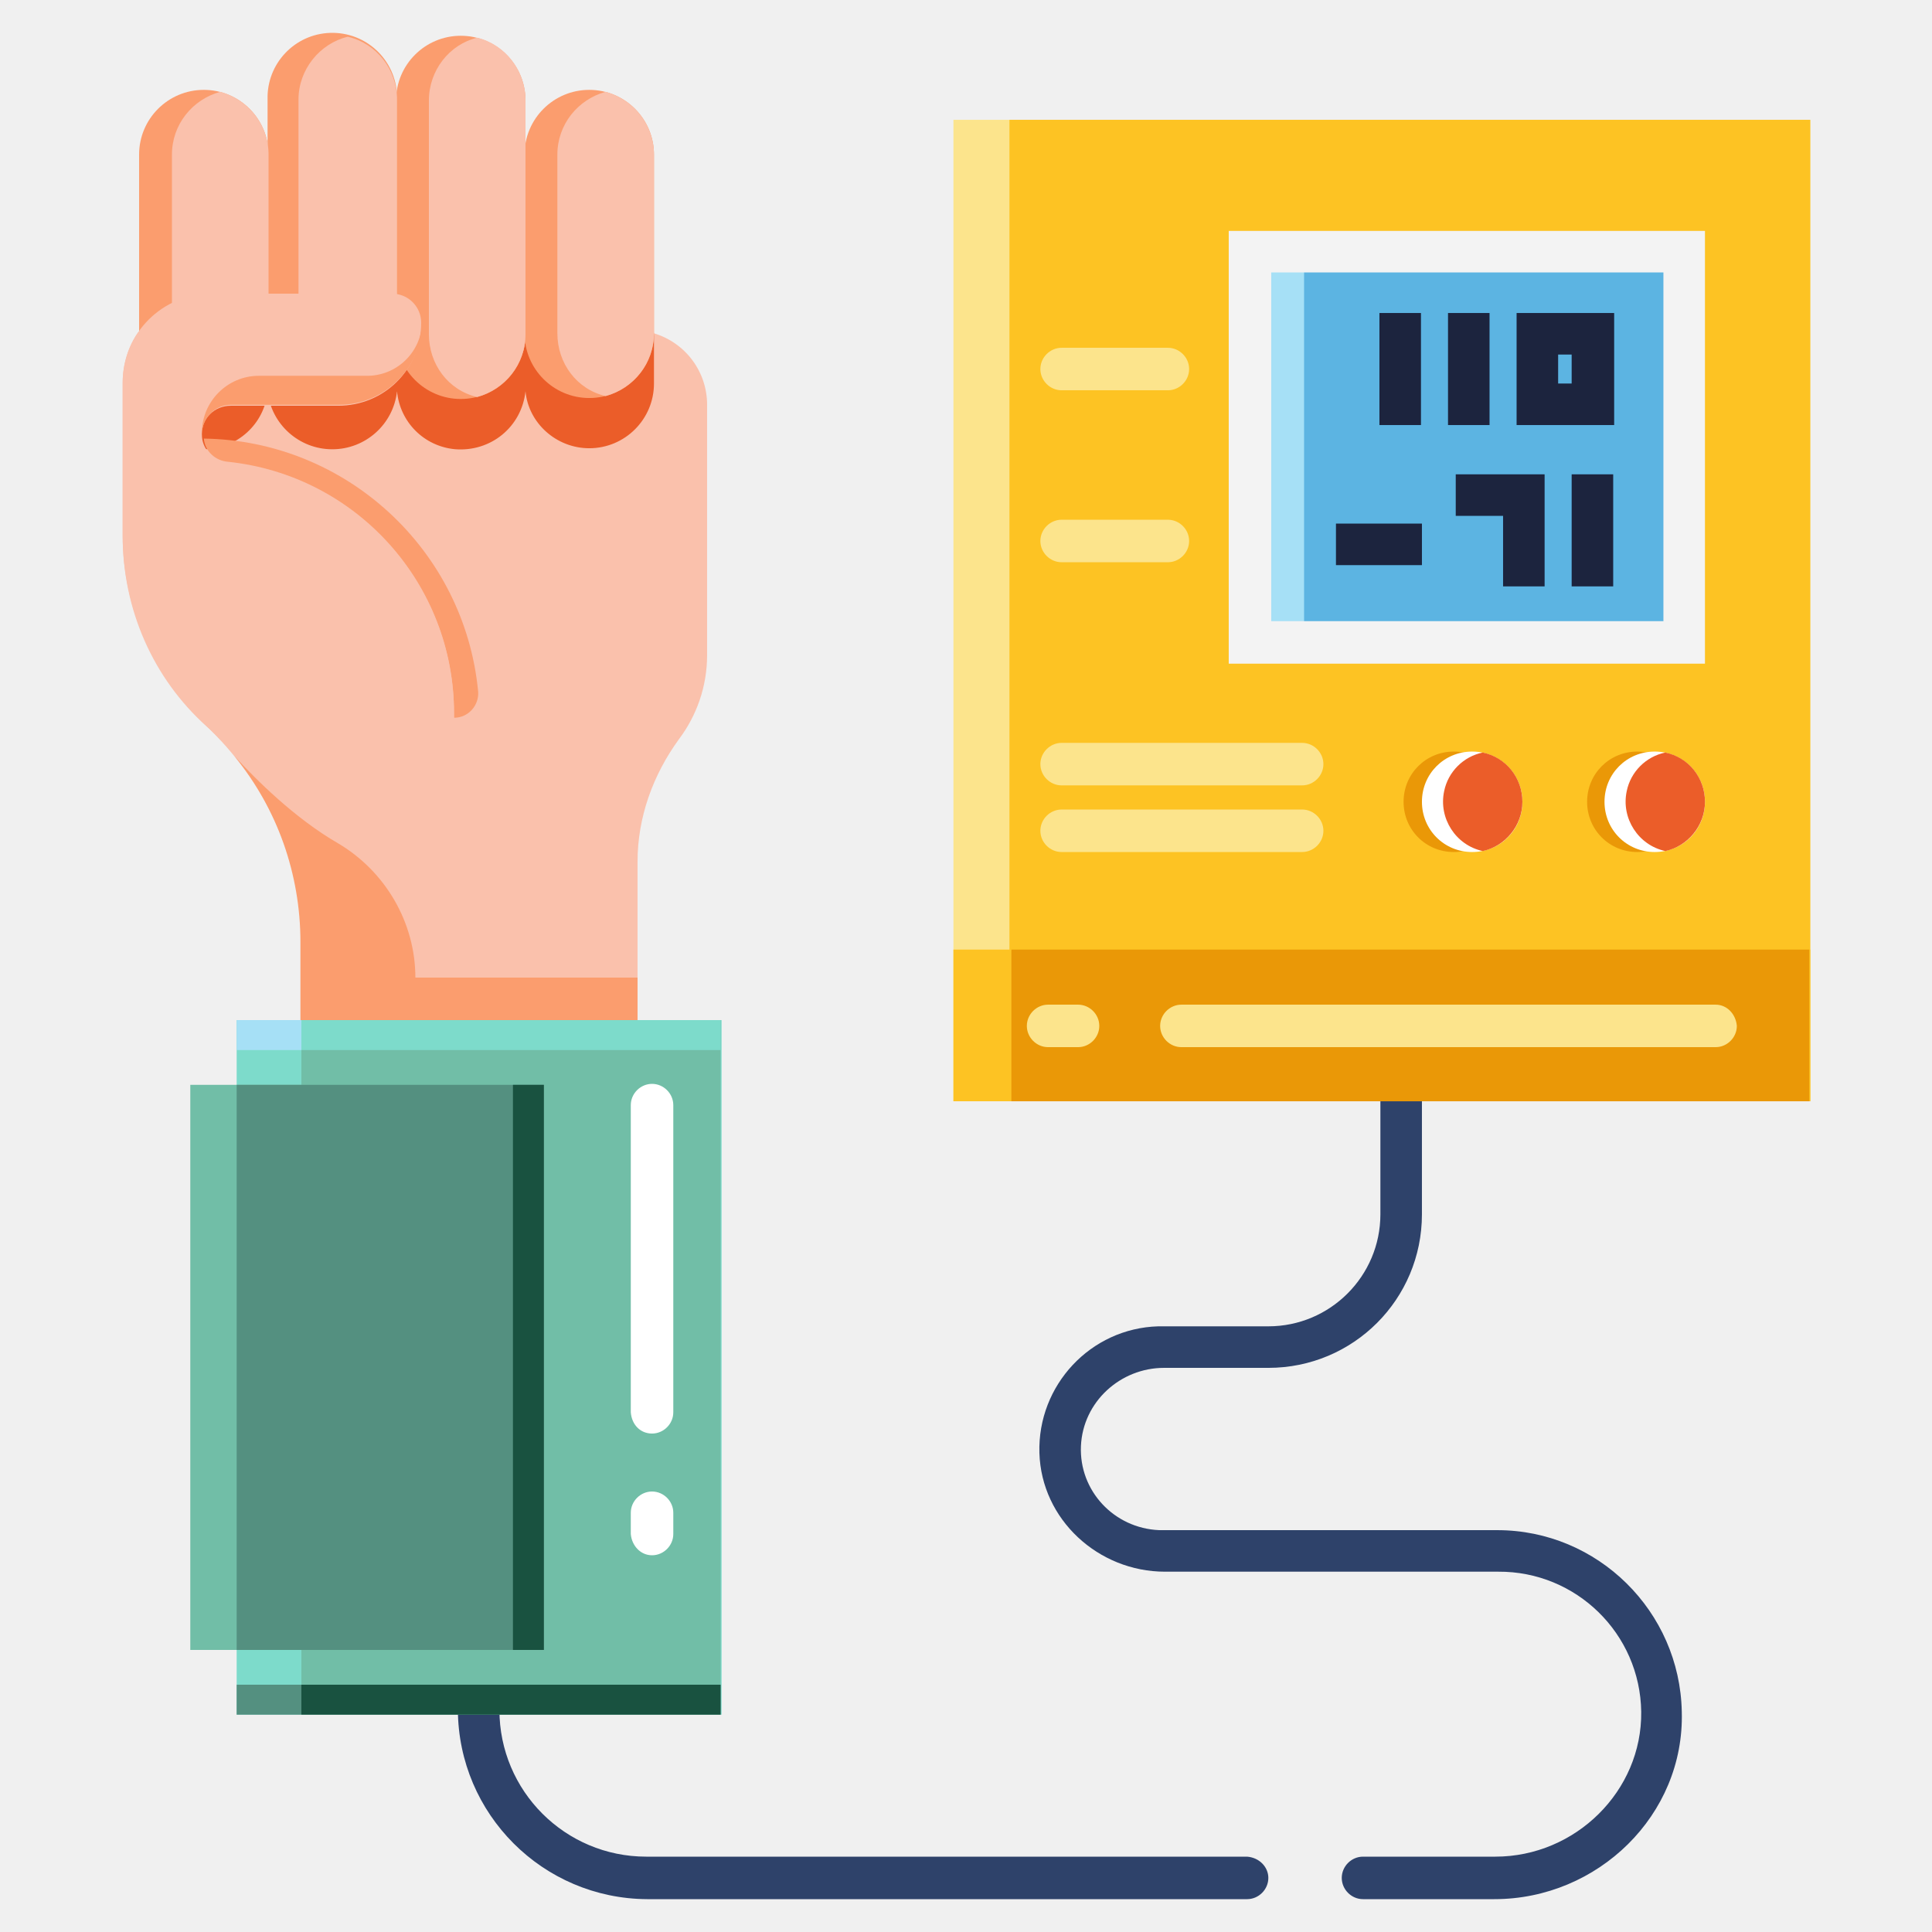
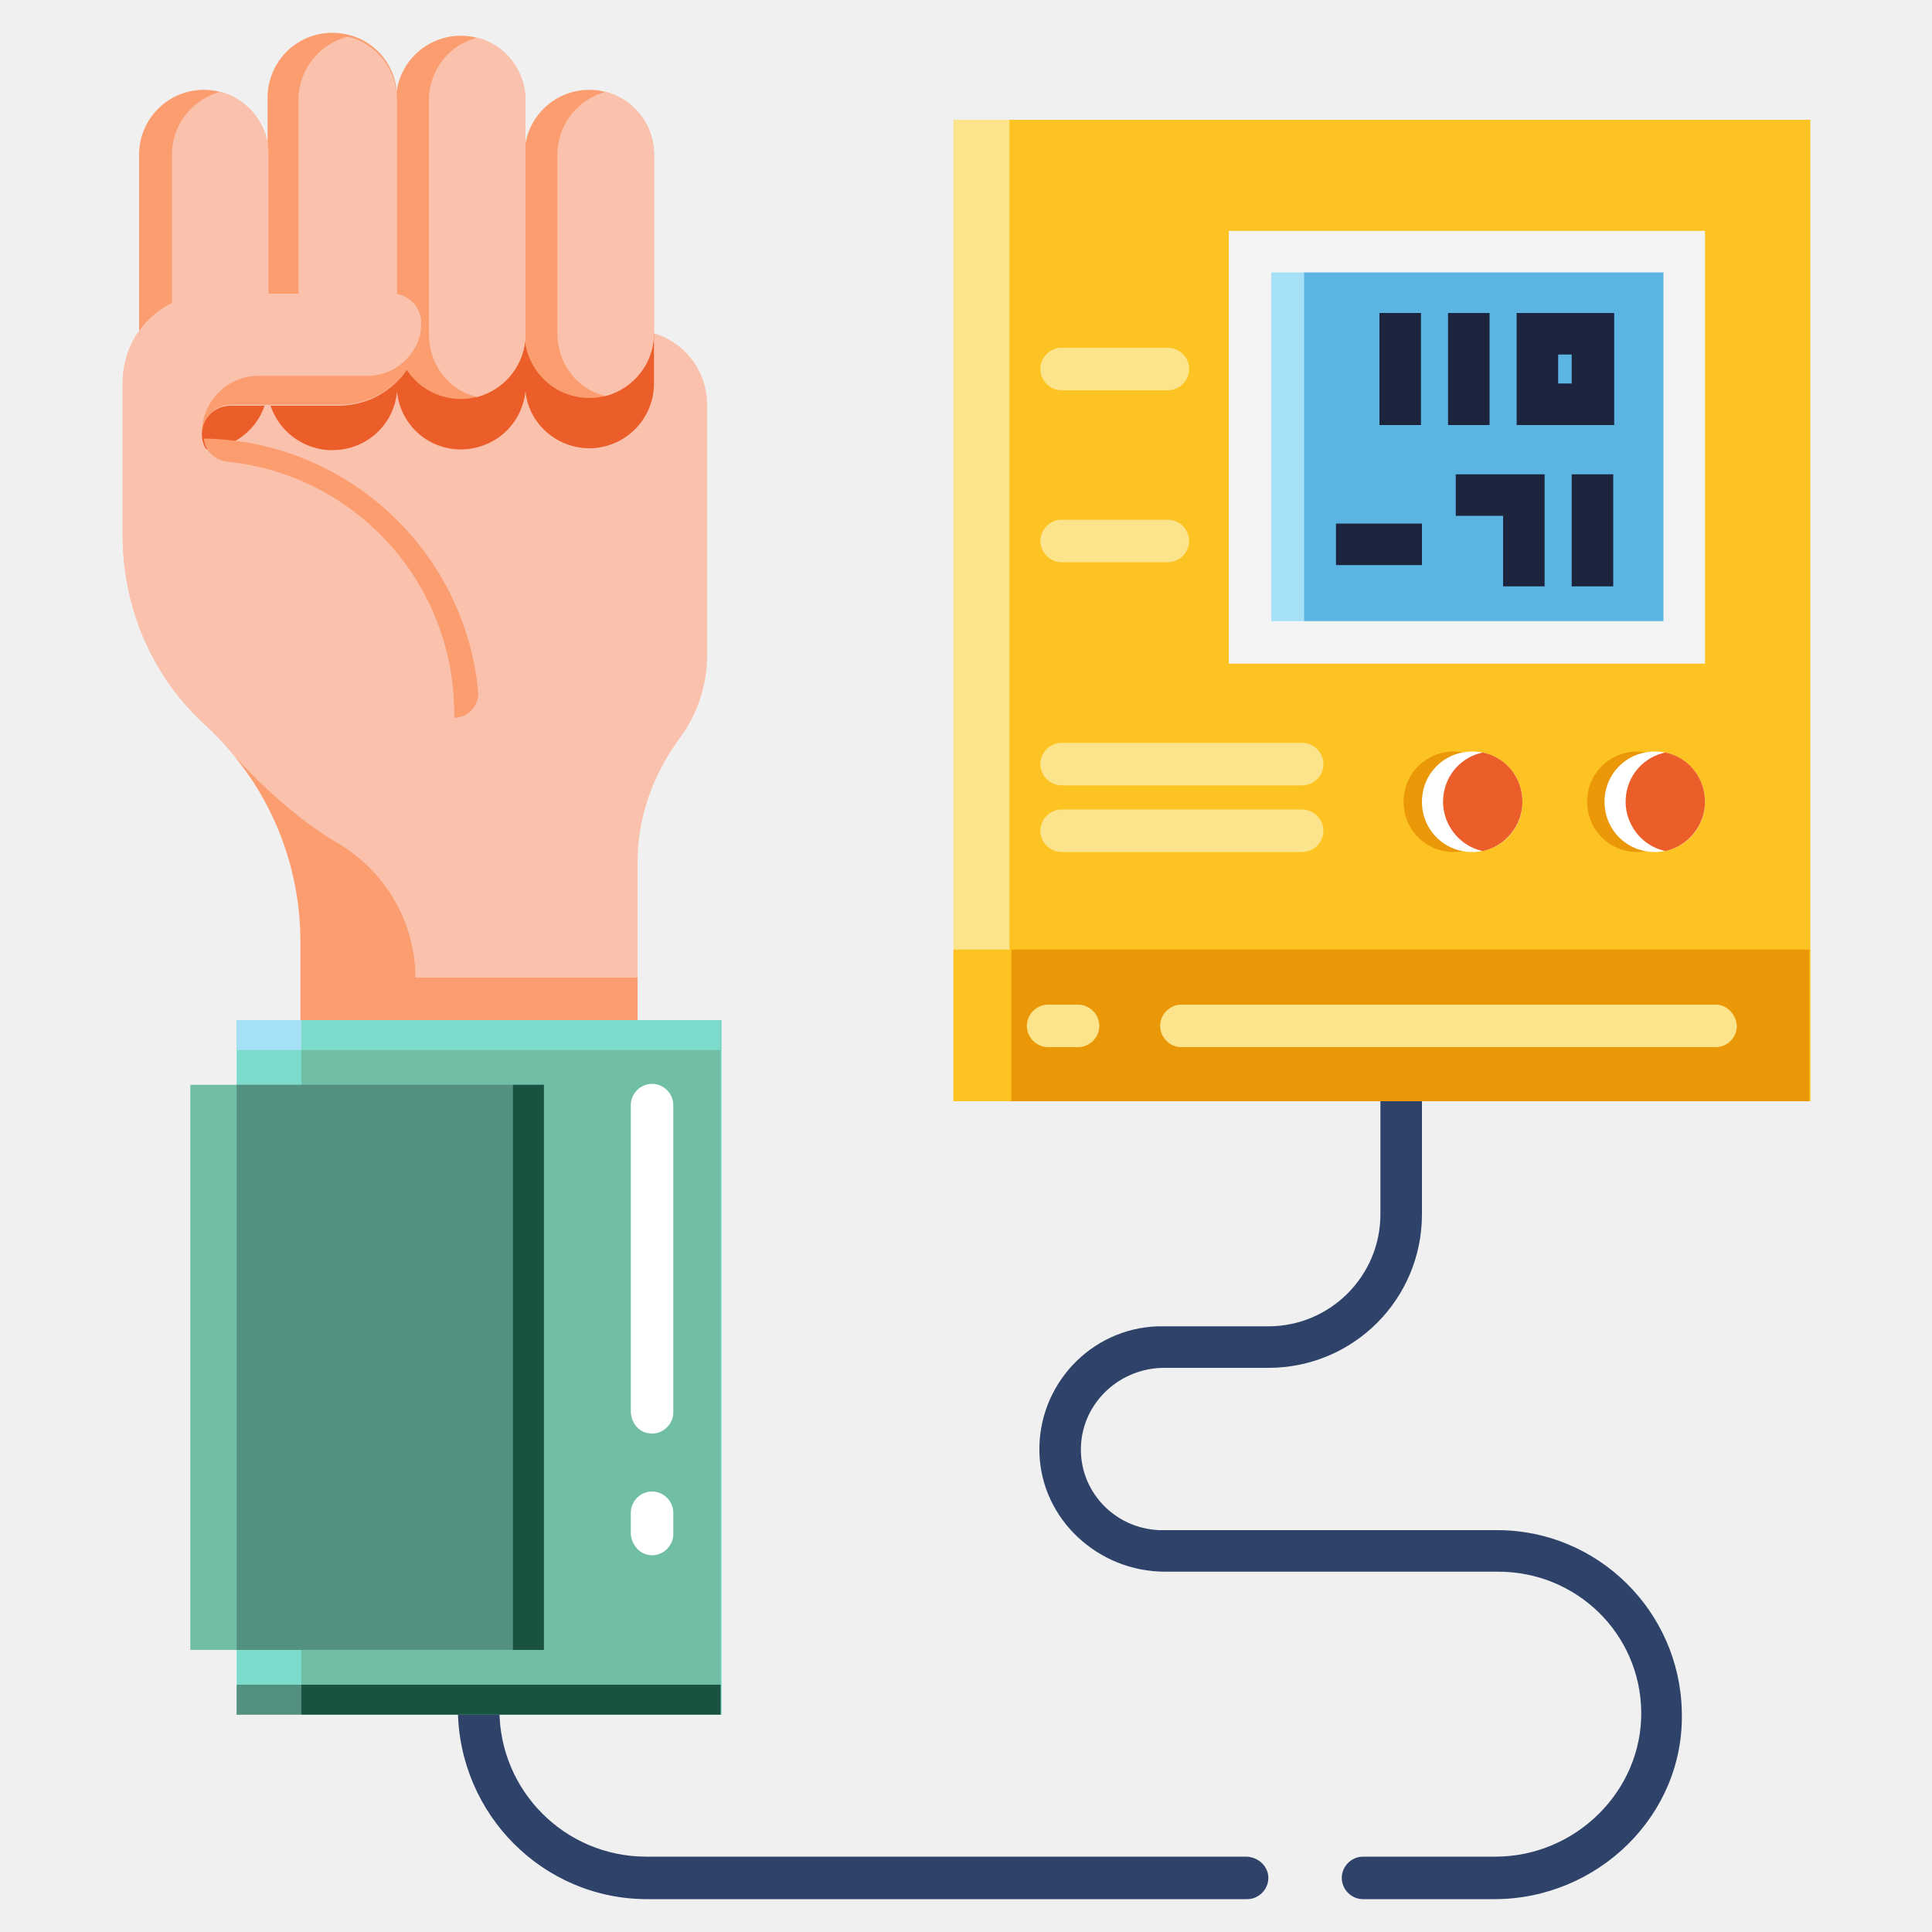
- <svg viewBox="0 0 266.67 266.67" height="266.67" width="266.67" xml:space="preserve">
-   <defs>
-     <clipPath id="a" clipPathUnits="userSpaceOnUse">
-       <path d="M0 200h200V0H0Z" />
-     </clipPath>
-   </defs>
-   <g clip-path="url(#a)" transform="matrix(1.33333 0 0 -1.33333 0 266.67)">
-     <path style="fill:#2e426a;fill-opacity:1;fill-rule:nonzero;stroke:none" d="M0 0c0-1.2-1-2.2-2.2-2.2h-62.1a19.7 19.7 0 0 0-19.6 19.6h4.3c0-8.4 6.8-15.2 15.2-15.2h62.2C-.9 2.1 0 1.1 0 0m23.4-2.2H9.8c-1.2 0-2.2 1-2.2 2.2 0 1.2 1 2.2 2.2 2.2h13.7c8.3 0 15.2 6.8 15.1 15a14.7 14.7 0 0 1-14.8 14.5h-34.5c-6.9 0-12.8 5.4-13 12.3-.2 7 5.3 12.9 12.3 13.1H0c6.4 0 11.6 5.2 11.6 11.6v12.1h4.3V68.7c0-8.8-7.1-15.9-15.9-15.9h-10.8c-4.5 0-8.4-3.5-8.6-8.1-.2-4.6 3.4-8.5 8.1-8.7h35c10.4 0 18.9-8.4 19.1-18.8.3-10.7-8.7-19.4-19.4-19.4" transform="translate(131.3 5.6)" />
-     <path style="fill:#fce48c;fill-opacity:1;fill-rule:nonzero;stroke:none" d="M98.7 187.6h88.7V86H98.7Z" />
-     <path style="fill:#fdc323;fill-opacity:1;fill-rule:nonzero;stroke:none" d="M0 0h82.9v-101.6H0V0" transform="translate(104.5 187.6)" />
-     <path style="fill:#fdc323;fill-opacity:1;fill-rule:nonzero;stroke:none" d="M98.7 101.7h88.7V86H98.7Z" />
-     <path style="fill:#ea9807;fill-opacity:1;fill-rule:nonzero;stroke:none" d="M0 0h82.6v-15.7H0V0" transform="translate(104.7 101.7)" />
-     <path style="fill:#fce48c;fill-opacity:1;fill-rule:nonzero;stroke:none" d="M0 0h-3.1c-1.2 0-2.2-1-2.2-2.2 0-1.2 1-2.2 2.2-2.2H0c1.2 0 2.2 1 2.2 2.2C2.2-1 1.2 0 0 0m66 0H10.7C9.5 0 8.5-1 8.5-2.2c0-1.2 1-2.2 2.2-2.2H66c1.2 0 2.2 1 2.2 2.2C68.1-1 67.2 0 66 0" transform="translate(111.6 96)" />
-     <path style="fill:#ea9807;fill-opacity:1;fill-rule:nonzero;stroke:none" d="M0 0c0-2.9-2.3-5.2-5.2-5.2-2.9 0-5.2 2.3-5.2 5.2 0 2.9 2.3 5.2 5.2 5.2C-2.4 5.2 0 2.9 0 0m-19 0c0-2.9-2.3-5.2-5.2-5.2-2.9 0-5.2 2.3-5.2 5.2 0 2.9 2.3 5.2 5.2 5.2 2.9 0 5.2-2.3 5.2-5.2" transform="translate(174.7 117)" />
-     <path style="fill:#fff;fill-opacity:1;fill-rule:nonzero;stroke:none" d="M0 0c0-2.9-2.3-5.2-5.2-5.2-2.9 0-5.2 2.3-5.2 5.2 0 2.9 2.3 5.2 5.2 5.2C-2.3 5.2 0 2.9 0 0m-18.9 0c0-2.9-2.3-5.2-5.2-5.2-2.9 0-5.2 2.3-5.2 5.2 0 2.9 2.3 5.2 5.2 5.2 2.9 0 5.2-2.3 5.2-5.2" transform="translate(176.5 117)" />
-     <path style="fill:#eb5d29;fill-opacity:1;fill-rule:nonzero;stroke:none" d="M0 0c0-2.5-1.8-4.6-4.1-5.1-2.8.6-4.6 3.4-4 6.2.4 2 2 3.6 4 4C-1.7 4.6 0 2.5 0 0m-18.9 0c0-2.5-1.8-4.6-4.1-5.1-2.8.6-4.6 3.4-4 6.2.4 2 2 3.6 4 4 2.4-.5 4.1-2.6 4.1-5.1" transform="translate(176.5 117)" />
-     <path style="fill:#a6e0f6;fill-opacity:1;fill-rule:nonzero;stroke:none" d="M129.4 173.9h45v-40.4h-45z" />
-     <path style="fill:#5cb4e2;fill-opacity:1;fill-rule:nonzero;stroke:none" d="M135 173.6h39.4v-40.4H135Z" />
-     <path style="fill:#f3f3f3;fill-opacity:1;fill-rule:nonzero;stroke:none" d="M0 0h-40.6v36.1H0Zm4.3 40.4H-45V-4.4H4.3Z" transform="translate(172.2 135.7)" />
-     <path style="fill:#1c243e;fill-opacity:1;fill-rule:nonzero;stroke:none" d="M138.3 145.8h8.9v-4.3h-8.9zm24.4 14.5h-1.4v3h1.4zm4.4 7.3H157V156h10.1zm-4.4-16.7h4.3v-11.6h-4.3zm-12-4.3h4.9v-7.3h4.3v11.6h-9.2zm-.8 21h4.3V156h-4.3zm-7.1 0h4.3V156h-4.3z" />
-     <path style="fill:#fce48c;fill-opacity:1;fill-rule:nonzero;stroke:none" d="M0 0h-24.9c-1.2 0-2.2-1-2.2-2.2 0-1.2 1-2.2 2.2-2.2H0c1.2 0 2.2 1 2.2 2.2C2.2-1 1.2 0 0 0m0 6.9h-24.9c-1.2 0-2.2-1-2.2-2.2 0-1.2 1-2.2 2.2-2.2H0c1.2 0 2.2 1 2.2 2.2 0 1.2-1 2.2-2.2 2.2M-13.9 30h-11c-1.2 0-2.2-1-2.2-2.2 0-1.2 1-2.2 2.2-2.2h11c1.2 0 2.2 1 2.2 2.2 0 1.2-1 2.2-2.2 2.2m0 17.8h-11c-1.2 0-2.2-1-2.2-2.2 0-1.2 1-2.2 2.2-2.2h11c1.2 0 2.2 1 2.2 2.2 0 1.2-1 2.2-2.2 2.2" transform="translate(134.8 116.2)" />
-     <path style="fill:#fac1ac;fill-opacity:1;fill-rule:nonzero;stroke:none" d="M0 0c3.3-1 5.5-4 5.5-7.4v-25.9c0-3.3-1.1-6.3-2.9-8.7-2.7-3.7-4.3-8.1-4.3-12.7v-23.6h-34.8V-63c0 8.6-3.7 16.6-10 22.5-5.4 5.1-8.5 12.2-8.5 19.6v15.8c0 1.9.6 3.8 1.6 5.2C-53.3.2 0 0 0 0" transform="translate(67.7 165.5)" />
-     <path style="fill:#eb5d29;fill-opacity:1;fill-rule:nonzero;stroke:none" d="M0 0v-5.4c0-3.7-3-6.7-6.7-6.7-3.4 0-6.3 2.6-6.6 5.9-.4-3.7-3.6-6.3-7.3-6-3.2.3-5.7 2.8-6 6a6.74 6.74 0 0 0-13.4 0c-.3-3.4-3.2-6-6.6-6-3.7 0-6.7 3-6.7 6.7v5.4c-.1-3.6 2.9-6.6 6.6-6.7 3.5-.1 6.5 2.6 6.8 6.1.3-3.7 3.6-6.4 7.3-6.1 3.2.3 5.8 2.9 6.1 6.1.4-3.7 3.7-6.3 7.3-6 3.1.3 5.6 2.8 5.9 5.9.4-3.7 3.7-6.3 7.4-5.9.3 0 .6.1.9.2 2.9.8 5 3.4 5 6.5" transform="translate(67.7 165.7)" />
-     <path style="fill:#fb9d6e;fill-opacity:1;fill-rule:nonzero;stroke:none" d="M0 0v-18.5a6.7 6.7 0 0 0-13.4 0V0A6.7 6.7 0 0 0 0 0" transform="translate(67.7 184)" />
-     <path style="fill:#fb9d6e;fill-opacity:1;fill-rule:nonzero;stroke:none" d="M0 0v-24.2a6.7 6.7 0 0 0-13.4 0V0A6.7 6.7 0 0 0 0 0" transform="translate(54.4 189.6)" />
-     <path style="fill:#fb9d6e;fill-opacity:1;fill-rule:nonzero;stroke:none" d="M0 0v-24.3a6.7 6.7 0 0 0-13.4 0V0A6.7 6.7 0 0 0 0 .4Z" transform="translate(41.1 189.7)" />
-     <path style="fill:#fb9d6e;fill-opacity:1;fill-rule:nonzero;stroke:none" d="M0 0v-18.5a6.7 6.7 0 0 0-13.4 0V0A6.7 6.7 0 0 0 0 0" transform="translate(27.8 184)" />
-     <path style="fill:#fac1ac;fill-opacity:1;fill-rule:nonzero;stroke:none" d="M0 0v-18.5c0-3.1-2.1-5.7-5-6.5-3 .7-5 3.4-5 6.5V0c0 3.1 2.1 5.7 5 6.5 2.9-.8 5-3.4 5-6.5m13.3 5.7v-24.3c0-3.1-2.2-5.8-5.1-6.5-3 .7-5.1 3.4-5.1 6.5V5.7c0 3.1 2.2 5.8 5.1 6.5 3-.7 5.1-3.4 5.1-6.5m13.3-.1v-24.2c0-3.1-2.1-5.7-5-6.5-3 .7-5 3.4-5 6.5V5.6c0 3.1 2.1 5.8 5 6.5 2.9-.7 5-3.4 5-6.5M39.9 0v-18.5c0-3.1-2.1-5.7-5-6.5-3 .7-5 3.4-5 6.5V0c0 3.1 2.1 5.7 5 6.5 2.9-.8 5-3.4 5-6.5" transform="translate(27.8 184)" />
-     <path style="fill:#fb9d6e;fill-opacity:1;fill-rule:nonzero;stroke:none" d="M0 0a26.13 26.13 0 0 0 23.4-26v-.5c1.5 0 2.6 1.3 2.5 2.7C24.5-9.1 12.2 2.2-2.5 2.4-2.4 1.1-1.3.1 0 0" transform="translate(23.6 152.2)" />
-     <path style="fill:#fac1ac;fill-opacity:1;fill-rule:nonzero;stroke:none" d="M0 0a26.1 26.1 0 0 1-23.4 25.9c-1.5.2-2.7 1.4-2.7 2.9v.1c0 1.6 1.3 2.9 3 2.9H-12c4.8 0 8.6 3.8 8.6 8.6a3 3 0 0 1-3 3h-18.7c-5.1 0-9.2-4.1-9.2-9.2V18.3c0-7.5 3.1-14.7 8.7-19.7.6-.5 1.1-1.1 1.7-1.6 5.2-5.6 8.1-13 8.1-20.6v-15.2H0Z" transform="translate(47 126.2)" />
-     <path style="fill:#fb9d6e;fill-opacity:1;fill-rule:nonzero;stroke:none" d="M0 0h-22.9c0 5.7-3.1 11-8 13.9-4.5 2.6-8.5 6.6-10.7 9 4.4-5.4 6.8-12.2 6.8-19.2v-15.2h11.9v7.1h23V0zm-22.2 67.9c0-4.8-3.9-8.6-8.6-8.6H-42c-1.6 0-2.9-1.3-3-2.9 0 3.2 2.6 5.9 5.9 5.9H-28a5.7 5.7 0 0 1 5.8 5.6" transform="translate(65.9 98.8)" />
-     <path style="fill:#7ddbcb;fill-opacity:1;fill-rule:nonzero;stroke:none" d="M0 0v-6.7h50.2v71.9H0v-6.7" transform="translate(24.5 29.2)" />
-     <path style="fill:#71bea7;fill-opacity:1;fill-rule:nonzero;stroke:none" d="M0 0v-6.7h43.4v71.9H0v-6.7" transform="translate(31.2 29.2)" />
-     <path style="fill:#71bea7;fill-opacity:1;fill-rule:nonzero;stroke:none" d="M19.7 87.7h36.6V29.2H19.7Z" />
-     <path style="fill:#549080;fill-opacity:1;fill-rule:nonzero;stroke:none" d="M24.5 87.7h31.8V29.2H24.5Z" />
-     <path style="fill:#195240;fill-opacity:1;fill-rule:nonzero;stroke:none" d="M53.1 87.7h3.2V29.2h-3.2z" />
-     <path style="fill:#fff;fill-opacity:1;fill-rule:nonzero;stroke:none" d="M0 0c1.2 0 2.2 1 2.2 2.2v2.2c0 1.2-1 2.2-2.2 2.2-1.2 0-2.2-1-2.2-2.2V2.2C-2.1 1-1.2 0 0 0m0 12.6c1.2 0 2.2 1 2.2 2.2v31.8c0 1.2-1 2.2-2.2 2.2-1.2 0-2.2-1-2.2-2.2V14.8c.1-1.3 1-2.2 2.2-2.2" transform="translate(67.5 39)" />
-     <path style="fill:#549080;fill-opacity:1;fill-rule:nonzero;stroke:none" d="M24.5 25.6h6.7v-3.1h-6.7z" />
-     <path style="fill:#195240;fill-opacity:1;fill-rule:nonzero;stroke:none" d="M31.2 25.6h43.4v-3.1H31.2Z" />
-     <path style="fill:#a6e0f6;fill-opacity:1;fill-rule:nonzero;stroke:none" d="M24.5 94.4h6.7v-3.1h-6.7z" />
-     <path style="fill:#7ddbcb;fill-opacity:1;fill-rule:nonzero;stroke:none" d="M31.2 94.4h43.4v-3.1H31.2Z" />
-   </g>
+ <svg xmlns="http://www.w3.org/2000/svg" version="1.1" id="Layer_1" x="0px" y="0px" viewBox="0 0 200 200" style="enable-background:new 0 0 200 200;" xml:space="preserve">
+   <style type="text/css">
+ 	.st0{fill:#2E426A;}
+ 	.st1{fill:#FCE48C;}
+ 	.st2{fill:#FDC323;}
+ 	.st3{fill:#EA9807;}
+ 	.st4{fill:#FFFFFF;}
+ 	.st5{fill:#EB5D29;}
+ 	.st6{fill:#A6E0F6;}
+ 	.st7{fill:#5CB4E2;}
+ 	.st8{fill:#F3F3F3;}
+ 	.st9{fill:#1C243E;}
+ 	.st10{fill:#FAC1AC;}
+ 	.st11{fill:#FB9D6E;}
+ 	.st12{fill:#7DDBCB;}
+ 	.st13{fill:#71BEA7;}
+ 	.st14{fill:#549080;}
+ 	.st15{fill:#195240;}
+ </style>
+   <path class="st0" d="M154.7,196.6h-13.6c-1.2,0-2.2-1-2.2-2.2s1-2.2,2.2-2.2h13.7c8.3,0,15.2-6.8,15.1-15  c-0.1-8.1-6.7-14.5-14.8-14.5h-34.5c-6.9,0-12.8-5.4-13-12.3c-0.2-7,5.3-12.9,12.3-13.1c0.1,0,0.2,0,0.4,0h11  c6.4,0,11.6-5.2,11.6-11.6c0,0,0,0,0,0v-12.1h4.3v12.1c0,8.8-7.1,15.9-15.9,15.9c0,0,0,0,0,0h-10.8c-4.5,0-8.4,3.5-8.6,8.1  c-0.2,4.6,3.4,8.5,8.1,8.7c0.1,0,0.2,0,0.3,0H155c10.4,0,18.9,8.4,19.1,18.8C174.4,187.9,165.4,196.6,154.7,196.6L154.7,196.6z   M131.3,194.4c0,1.2-1,2.2-2.2,2.2H67c-10.8,0-19.5-8.8-19.6-19.6h4.3c0,8.4,6.8,15.2,15.2,15.2h62.2  C130.4,192.3,131.3,193.3,131.3,194.4z" />
+   <path class="st1" d="M98.7,12.4h88.7V114H98.7V12.4z" />
+   <path class="st2" d="M104.5,12.4h82.9V114h-82.9V12.4z" />
+   <path class="st2" d="M98.7,98.3h88.7V114H98.7V98.3z" />
+   <path class="st3" d="M104.7,98.3h82.6V114h-82.6V98.3z" />
+   <path class="st1" d="M177.6,104h-55.3c-1.2,0-2.2,1-2.2,2.2c0,1.2,1,2.2,2.2,2.2h55.3c1.2,0,2.2-1,2.2-2.2  C179.7,105,178.8,104,177.6,104z M111.6,104h-3.1c-1.2,0-2.2,1-2.2,2.2c0,1.2,1,2.2,2.2,2.2h3.1c1.2,0,2.2-1,2.2-2.2  C113.8,105,112.8,104,111.6,104z" />
+   <path class="st3" d="M155.7,83c0,2.9-2.3,5.2-5.2,5.2s-5.2-2.3-5.2-5.2s2.3-5.2,5.2-5.2S155.7,80.1,155.7,83z M174.7,83  c0,2.9-2.3,5.2-5.2,5.2c-2.9,0-5.2-2.3-5.2-5.2s2.3-5.2,5.2-5.2C172.3,77.8,174.7,80.1,174.7,83z" />
+   <path class="st4" d="M157.6,83c0,2.9-2.3,5.2-5.2,5.2c-2.9,0-5.2-2.3-5.2-5.2s2.3-5.2,5.2-5.2C155.3,77.8,157.6,80.1,157.6,83z   M176.5,83c0,2.9-2.3,5.2-5.2,5.2s-5.2-2.3-5.2-5.2s2.3-5.2,5.2-5.2S176.5,80.1,176.5,83z" />
+   <path class="st5" d="M157.6,83c0,2.5-1.8,4.6-4.1,5.1c-2.8-0.6-4.6-3.4-4-6.2c0.4-2,2-3.6,4-4C155.9,78.4,157.6,80.5,157.6,83  L157.6,83z M176.5,83c0,2.5-1.8,4.6-4.1,5.1c-2.8-0.6-4.6-3.4-4-6.2c0.4-2,2-3.6,4-4C174.8,78.4,176.5,80.5,176.5,83L176.5,83z" />
+   <path class="st6" d="M129.4,26.1h45v40.4h-45V26.1z" />
+   <path class="st7" d="M135,26.4h39.4v40.4H135L135,26.4z" />
+   <path class="st8" d="M176.5,23.9h-49.3v44.8h49.3V23.9z M172.2,64.3h-40.6V28.2h40.6V64.3z" />
+   <path class="st9" d="M142.8,32.4h4.3V44h-4.3V32.4z M149.9,32.4h4.3V44h-4.3V32.4z M150.7,53.4h4.9v7.3h4.3V49.1h-9.2V53.4z   M162.7,49.1h4.3v11.6h-4.3V49.1z M167.1,32.4H157V44h10.1V32.4z M162.7,39.7h-1.4v-3h1.4V39.7z M138.3,54.2h8.9v4.3h-8.9V54.2z" />
+   <path class="st1" d="M120.9,36h-11c-1.2,0-2.2,1-2.2,2.2c0,1.2,1,2.2,2.2,2.2h11c1.2,0,2.2-1,2.2-2.2C123.1,37,122.1,36,120.9,36  L120.9,36z M120.9,53.8h-11c-1.2,0-2.2,1-2.2,2.2s1,2.2,2.2,2.2h11c1.2,0,2.2-1,2.2-2.2S122.1,53.8,120.9,53.8L120.9,53.8z   M134.8,76.9h-24.9c-1.2,0-2.2,1-2.2,2.2s1,2.2,2.2,2.2h24.9c1.2,0,2.2-1,2.2-2.2S136,76.9,134.8,76.9z M134.8,83.8h-24.9  c-1.2,0-2.2,1-2.2,2.2s1,2.2,2.2,2.2h24.9c1.2,0,2.2-1,2.2-2.2S136,83.8,134.8,83.8z" />
+   <path class="st10" d="M67.7,34.5c3.3,1,5.5,4,5.5,7.4v25.9c0,3.3-1.1,6.3-2.9,8.7c-2.7,3.7-4.3,8.1-4.3,12.7v23.6H31.2V97.5  c0-8.6-3.7-16.6-10-22.5c-5.4-5.1-8.5-12.2-8.5-19.6V39.6c0-1.9,0.6-3.8,1.6-5.2C14.4,34.3,67.7,34.5,67.7,34.5z" />
+   <path class="st5" d="M67.7,34.3v5.4c0,3.7-3,6.7-6.7,6.7c0,0,0,0,0,0c-3.4,0-6.3-2.6-6.6-5.9c-0.4,3.7-3.6,6.3-7.3,6  c-3.2-0.3-5.7-2.8-6-6c-0.3,3.5-3.2,6.1-6.7,6.1c-3.5,0-6.4-2.7-6.7-6.1c-0.3,3.4-3.2,6-6.6,6c-3.7,0-6.7-3-6.7-6.7c0,0,0,0,0,0  v-5.4C14.3,38,17.3,41,21,41.1c3.5,0.1,6.5-2.6,6.8-6.1c0.3,3.7,3.6,6.4,7.3,6.1c3.2-0.3,5.8-2.9,6.1-6.1c0.4,3.7,3.7,6.3,7.3,6  c3.1-0.3,5.6-2.8,5.9-5.9c0.4,3.7,3.7,6.3,7.4,5.9c0.3,0,0.6-0.1,0.9-0.2C65.6,40,67.7,37.4,67.7,34.3z" />
+   <path class="st11" d="M67.7,16v18.5c0,3.7-3,6.7-6.7,6.7c0,0,0,0,0,0c-3.7,0-6.7-3-6.7-6.7c0,0,0,0,0,0V16c0-3.7,3-6.7,6.7-6.7  C64.7,9.3,67.7,12.3,67.7,16L67.7,16z" />
+   <path class="st11" d="M54.4,10.4v24.2c0,3.7-3,6.7-6.7,6.7c0,0,0,0,0,0c-3.7,0-6.7-3-6.7-6.7V10.4c0-3.7,3-6.7,6.7-6.7  C51.4,3.7,54.4,6.7,54.4,10.4z" />
+   <path class="st11" d="M41.1,10.3v24.3c0,3.7-3,6.7-6.7,6.7c0,0,0,0,0,0c-3.7,0-6.7-3-6.7-6.7c0,0,0,0,0,0V10.3  c-0.1-3.7,2.8-6.8,6.5-6.9C38,3.3,41,6.2,41.1,9.9C41.1,10,41.1,10.2,41.1,10.3z" />
+   <path class="st11" d="M27.8,16v18.5c0,3.7-3,6.7-6.7,6.7c0,0,0,0,0,0c-3.7,0-6.7-3-6.7-6.7c0,0,0,0,0,0V16c0-3.7,3-6.7,6.7-6.7  C24.8,9.3,27.8,12.3,27.8,16L27.8,16z" />
+   <path class="st10" d="M67.7,16v18.5c0,3.1-2.1,5.7-5,6.5c-3-0.7-5-3.4-5-6.5V16c0-3.1,2.1-5.7,5-6.5C65.6,10.3,67.7,12.9,67.7,16  L67.7,16z M54.4,10.4v24.2c0,3.1-2.1,5.7-5,6.5c-3-0.7-5-3.4-5-6.5V10.4c0-3.1,2.1-5.8,5-6.5C52.3,4.6,54.4,7.3,54.4,10.4L54.4,10.4  z M41.1,10.3v24.3c0,3.1-2.2,5.8-5.1,6.5c-3-0.7-5.1-3.4-5.1-6.5V10.3c0-3.1,2.2-5.8,5.1-6.5C39,4.5,41.1,7.2,41.1,10.3z M27.8,16  v18.5c0,3.1-2.1,5.7-5,6.5c-3-0.7-5-3.4-5-6.5V16c0-3.1,2.1-5.7,5-6.5C25.7,10.3,27.8,12.9,27.8,16z" />
+   <path class="st11" d="M23.6,47.8C36.9,49.2,47,60.4,47,73.8v0.5c1.5,0,2.6-1.3,2.5-2.7c-1.4-14.7-13.7-26-28.4-26.2  C21.2,46.7,22.3,47.7,23.6,47.8L23.6,47.8z" />
+   <path class="st10" d="M47,73.8c0-13.3-10.1-24.5-23.4-25.9c-1.5-0.2-2.7-1.4-2.7-2.9v-0.1c0-1.6,1.3-2.9,3-2.9h11.1  c4.8,0,8.6-3.8,8.6-8.6c0,0,0,0,0,0v0c0-1.6-1.3-3-3-3H21.9c-5.1,0-9.2,4.1-9.2,9.2l0,0v15.9c0,7.5,3.1,14.7,8.7,19.7  c0.6,0.5,1.1,1.1,1.7,1.6l0,0c5.2,5.6,8.1,13,8.1,20.6v15.2H47V73.8L47,73.8z" />
+   <path class="st11" d="M43.7,33.3c0,4.8-3.9,8.6-8.6,8.6c0,0,0,0,0,0H23.9c-1.6,0-2.9,1.3-3,2.9c0-3.2,2.6-5.9,5.9-5.9h11.1  C41.1,39,43.6,36.4,43.7,33.3L43.7,33.3z M65.9,101.2H43c0-5.7-3.1-11-8-13.9c-4.5-2.6-8.5-6.6-10.7-9c4.4,5.4,6.8,12.2,6.8,19.2  v15.2H43v-7.1h23V101.2z" />
+   <path class="st12" d="M24.5,170.8v6.7h50.2v-71.9H24.5v6.7" />
+   <path class="st13" d="M31.2,170.8v6.7h43.4v-71.9H31.2v6.7" />
+   <path class="st13" d="M19.7,112.3h36.6v58.5H19.7V112.3z" />
+   <path class="st14" d="M24.5,112.3h31.8v58.5H24.5V112.3z" />
+   <path class="st15" d="M53.1,112.3h3.2v58.5h-3.2V112.3z" />
+   <path class="st4" d="M67.5,148.4c1.2,0,2.2-1,2.2-2.2v-31.8c0-1.2-1-2.2-2.2-2.2s-2.2,1-2.2,2.2v31.8  C65.4,147.5,66.3,148.4,67.5,148.4z M67.5,161c1.2,0,2.2-1,2.2-2.2v-2.2c0-1.2-1-2.2-2.2-2.2s-2.2,1-2.2,2.2v2.2  C65.4,160,66.3,161,67.5,161z" />
+   <path class="st14" d="M24.5,174.4h6.7v3.1h-6.7V174.4z" />
+   <path class="st15" d="M31.2,174.4h43.4v3.1H31.2V174.4z" />
+   <path class="st6" d="M24.5,105.6h6.7v3.1h-6.7V105.6z" />
+   <path class="st12" d="M31.2,105.6h43.4v3.1H31.2V105.6z" />
</svg>
